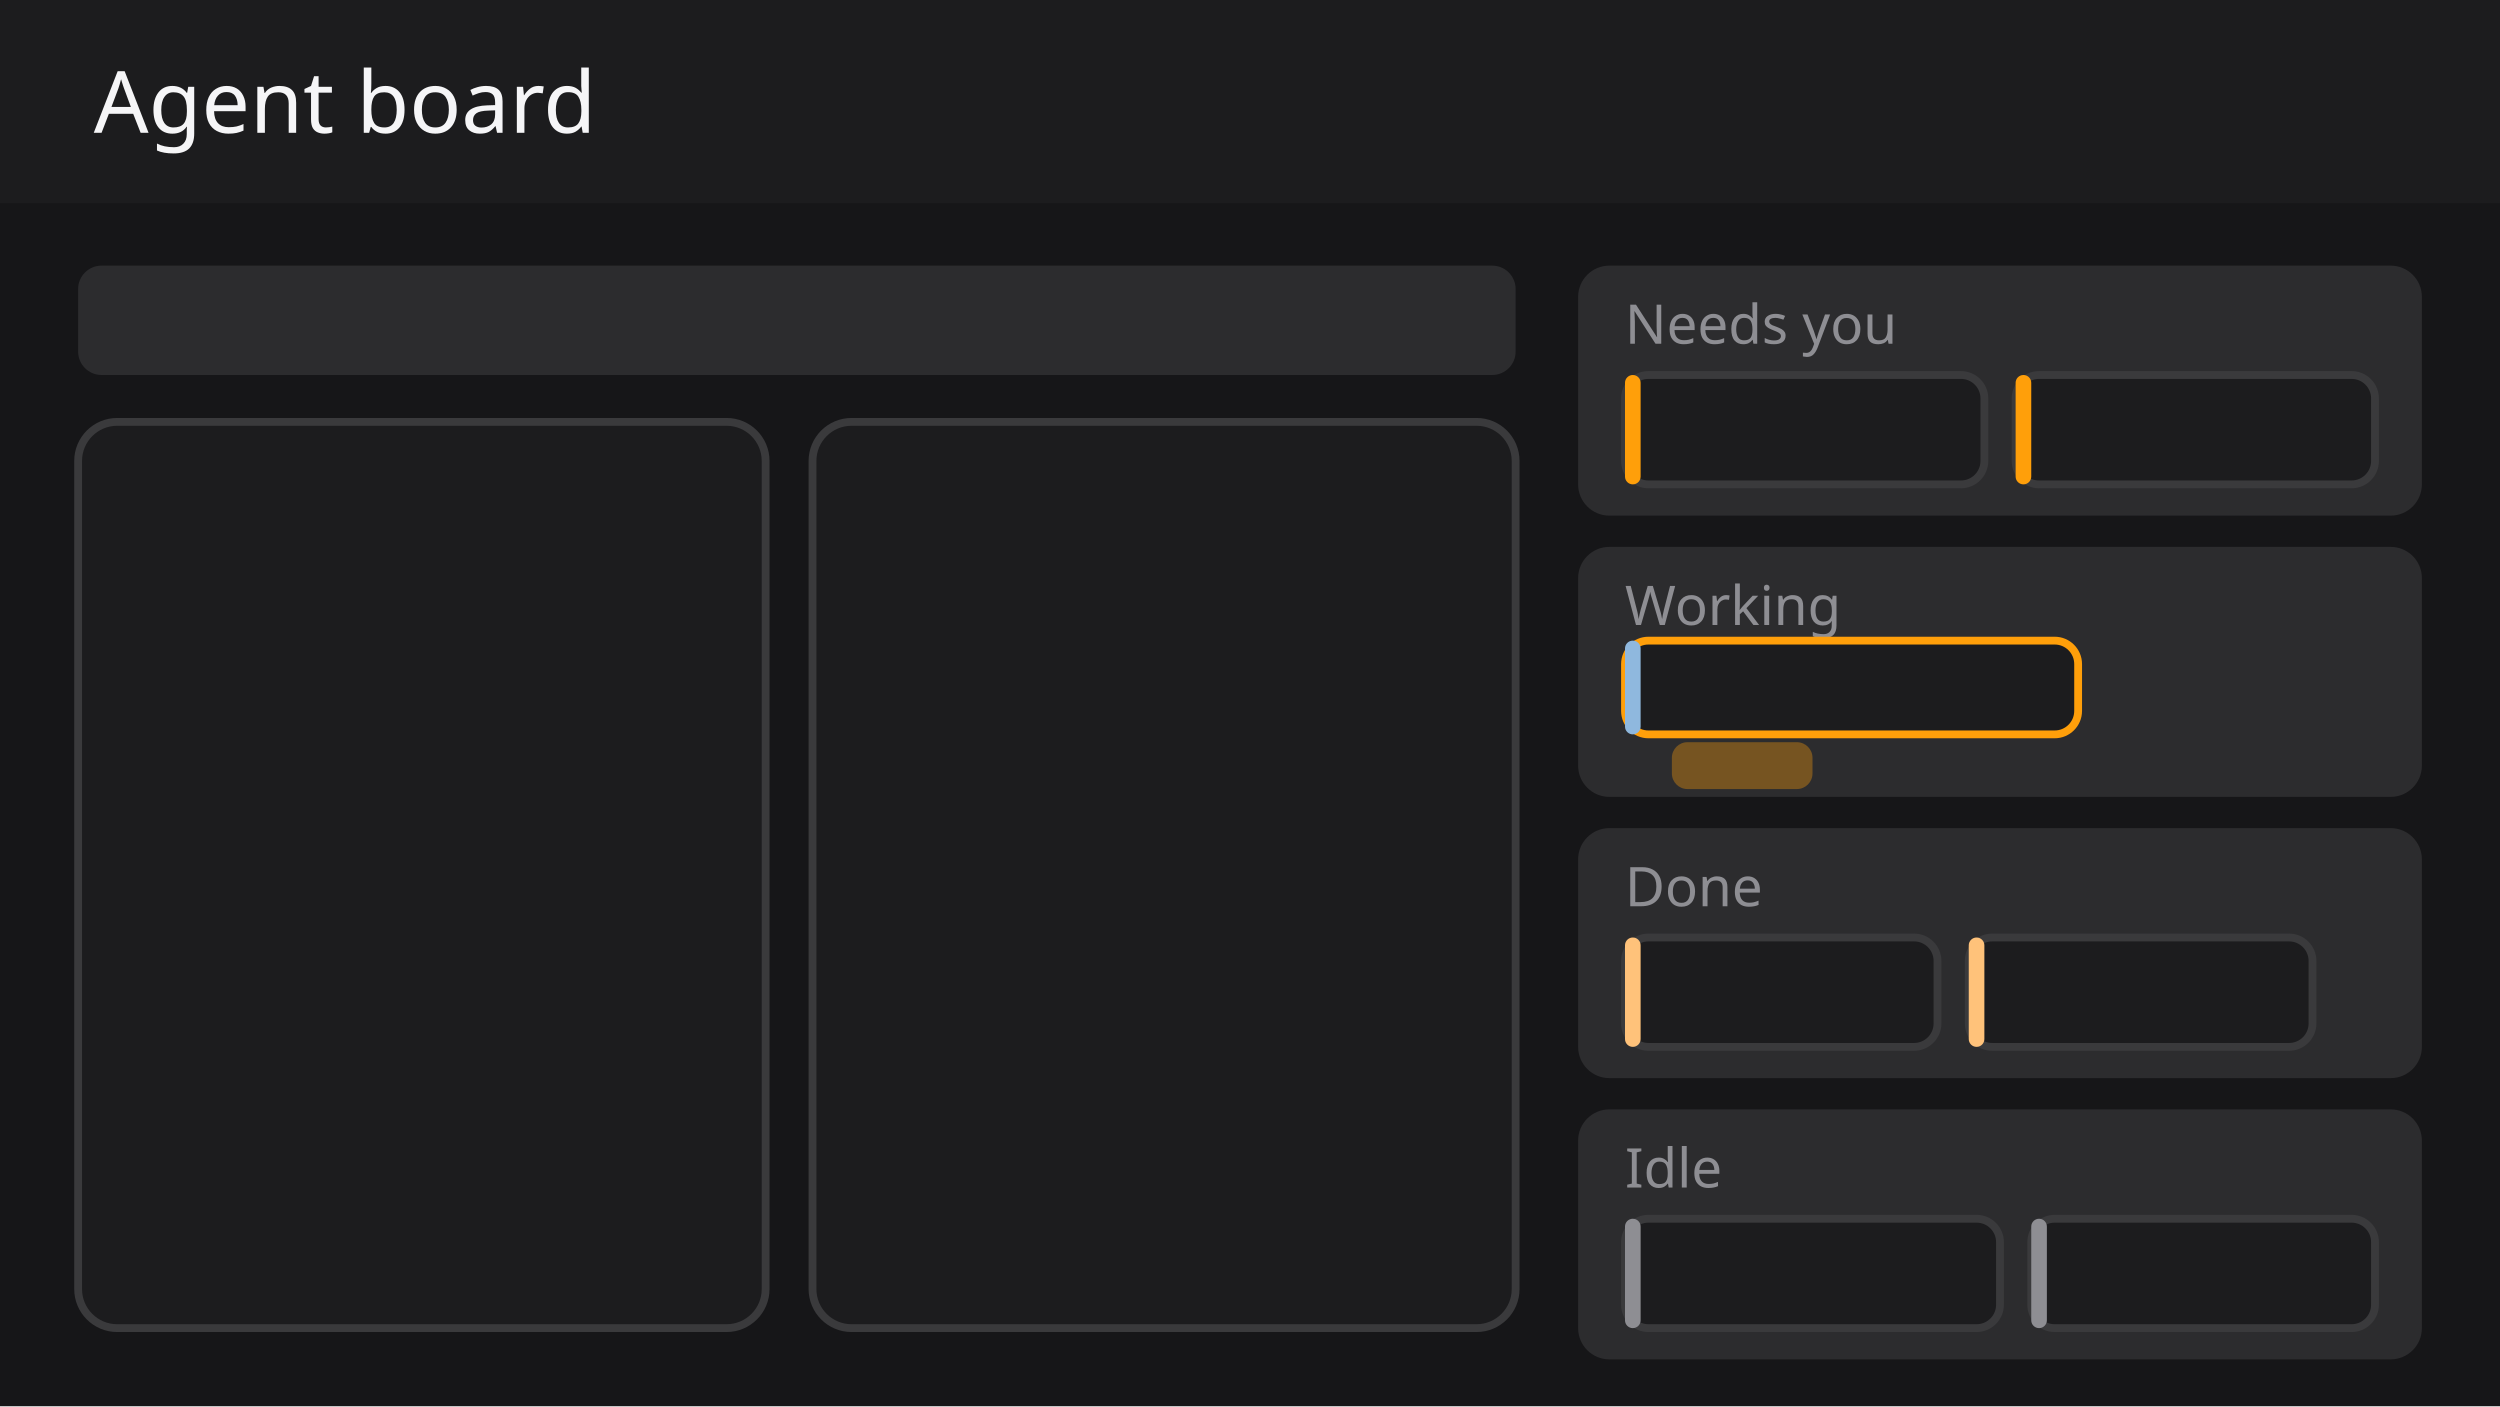
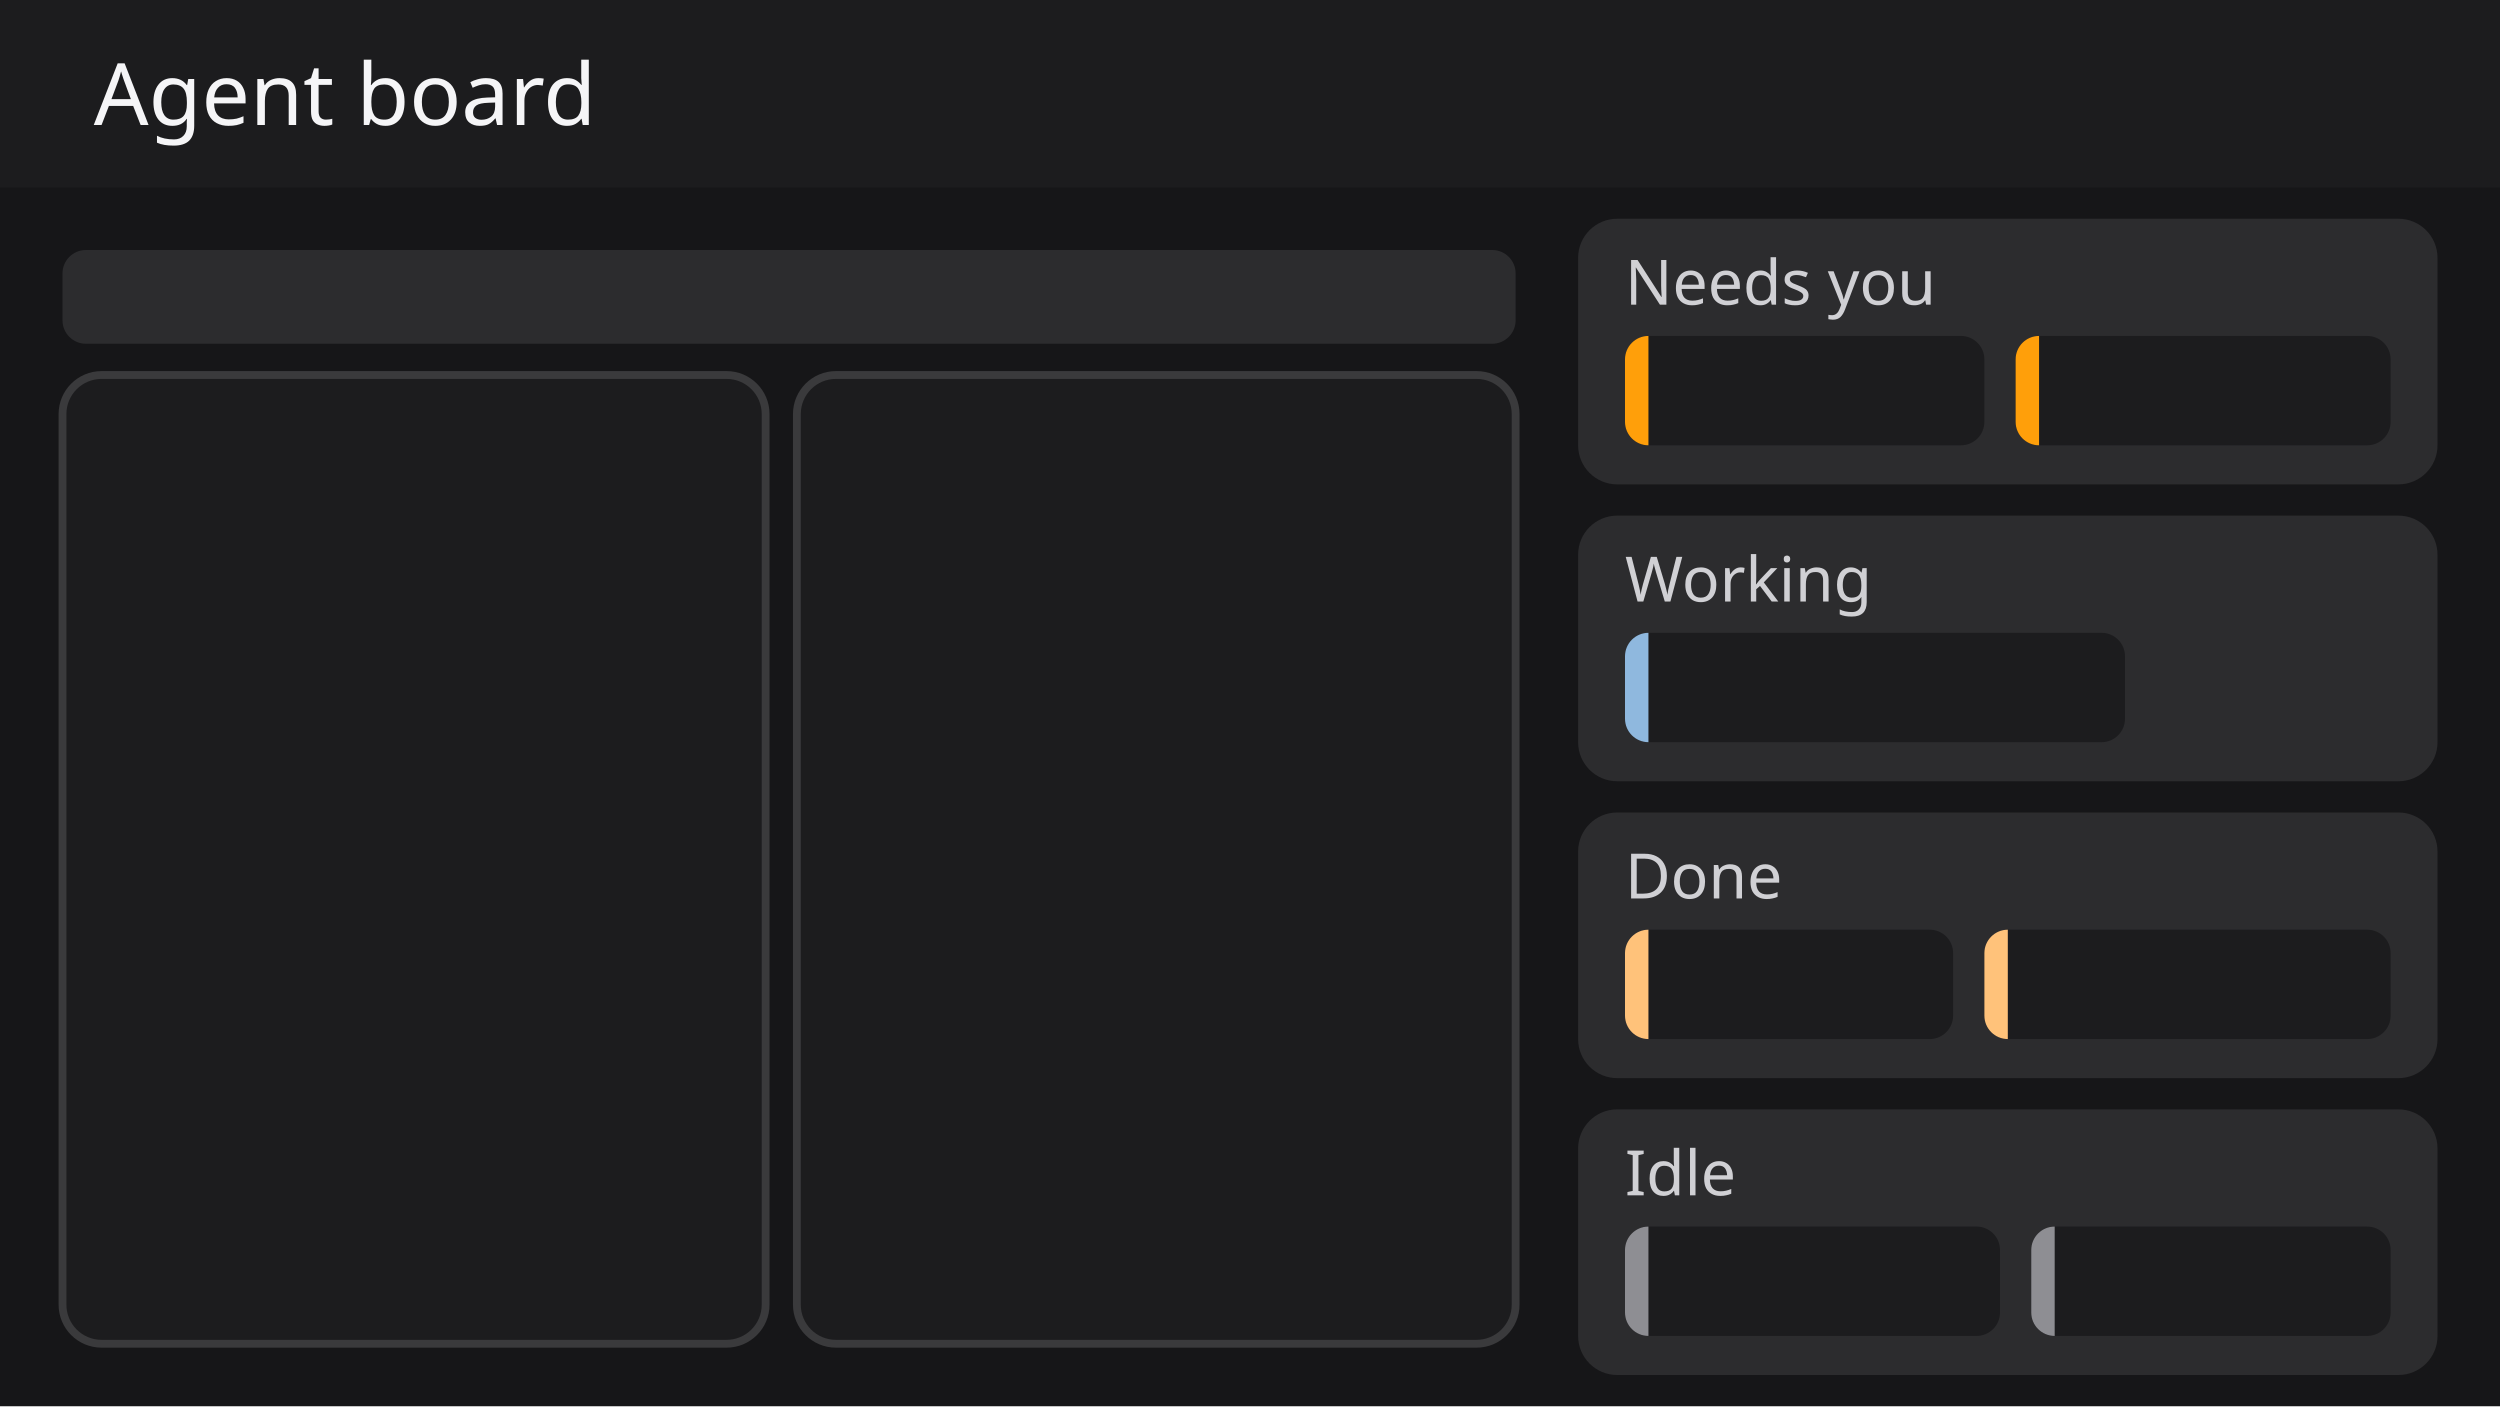
<svg xmlns="http://www.w3.org/2000/svg" width="320" height="180" viewBox="0 0 320 180">
  <rect width="320" height="180" fill="#161618" />
-   <rect width="320" height="26" fill="#1c1c1e" />
-   <text x="12" y="17" font-family="sans-serif" font-size="11" fill="#f5f5f7">Agent board</text>
-   <rect x="10" y="34" width="184" height="14" rx="3" fill="#2c2c2e" />
-   <rect x="10" y="54" width="88" height="116" rx="5" fill="#1c1c1e" stroke="#3a3a3c" />
-   <rect x="104" y="54" width="90" height="116" rx="5" fill="#1c1c1e" stroke="#3a3a3c" />
+   <rect width="320" height="24" fill="#1c1c1e" />
+   <text x="12" y="16" font-family="sans-serif" font-size="11" fill="#f5f5f7">Agent board</text>
+   <rect x="8" y="32" width="186" height="12" rx="3" fill="#2c2c2e" />
+   <rect x="8" y="48" width="90" height="124" rx="5" fill="#1c1c1e" stroke="#3a3a3c" stroke-width="1" />
+   <rect x="102" y="48" width="92" height="124" rx="5" fill="#1c1c1e" stroke="#3a3a3c" stroke-width="1" />
  <g fill="#2c2c2e">
-     <rect x="202" y="34" width="108" height="32" rx="4" />
-     <rect x="202" y="70" width="108" height="32" rx="4" />
-     <rect x="202" y="106" width="108" height="32" rx="4" />
-     <rect x="202" y="142" width="108" height="32" rx="4" />
+     <rect x="202" y="28" width="110" height="34" rx="5" />
+     <rect x="202" y="66" width="110" height="34" rx="5" />
+     <rect x="202" y="104" width="110" height="34" rx="5" />
+     <rect x="202" y="142" width="110" height="34" rx="5" />
  </g>
-   <g font-family="sans-serif" font-size="7" fill="#8e8e93">
-     <text x="208" y="44">Needs you</text>
-     <text x="208" y="80">Working</text>
-     <text x="208" y="116">Done</text>
-     <text x="208" y="152">Idle</text>
+   <g font-family="sans-serif" font-size="8" fill="#d0d0d4">
+     <text x="208" y="39">Needs you</text>
+     <text x="208" y="77">Working</text>
+     <text x="208" y="115">Done</text>
+     <text x="208" y="153">Idle</text>
  </g>
-   <rect x="208" y="48" width="46" height="14" rx="3" fill="#1c1c1e" stroke="#3a3a3c" />
-   <rect x="208" y="48" width="2" height="14" rx="1" fill="#ff9f0a" />
-   <rect x="258" y="48" width="46" height="14" rx="3" fill="#1c1c1e" stroke="#3a3a3c" />
-   <rect x="258" y="48" width="2" height="14" rx="1" fill="#ff9f0a" />
-   <rect x="208" y="82" width="58" height="12" rx="3" fill="#1c1c1e" stroke="#ff9f0a" />
-   <rect x="208" y="82" width="2" height="12" rx="1" fill="#8fb8de" />
-   <rect x="214" y="95" width="18" height="6" rx="2" fill="#ff9f0a" fill-opacity="0.35" />
-   <rect x="208" y="120" width="40" height="14" rx="3" fill="#1c1c1e" stroke="#3a3a3c" />
-   <rect x="208" y="120" width="2" height="14" rx="1" fill="#ffc27a" />
-   <rect x="252" y="120" width="44" height="14" rx="3" fill="#1c1c1e" stroke="#3a3a3c" />
-   <rect x="252" y="120" width="2" height="14" rx="1" fill="#ffc27a" />
-   <rect x="208" y="156" width="48" height="14" rx="3" fill="#1c1c1e" stroke="#3a3a3c" />
-   <rect x="208" y="156" width="2" height="14" rx="1" fill="#8e8e93" />
-   <rect x="260" y="156" width="44" height="14" rx="3" fill="#1c1c1e" stroke="#3a3a3c" />
-   <rect x="260" y="156" width="2" height="14" rx="1" fill="#8e8e93" />
+   <defs>
+     <clipPath id="n1">
+       <rect x="208" y="43" width="46" height="14" rx="3" />
+     </clipPath>
+     <clipPath id="n2">
+       <rect x="258" y="43" width="48" height="14" rx="3" />
+     </clipPath>
+     <clipPath id="w1">
+       <rect x="208" y="81" width="64" height="14" rx="3" />
+     </clipPath>
+     <clipPath id="d1">
+       <rect x="208" y="119" width="42" height="14" rx="3" />
+     </clipPath>
+     <clipPath id="d2">
+       <rect x="254" y="119" width="52" height="14" rx="3" />
+     </clipPath>
+     <clipPath id="i1">
+       <rect x="208" y="157" width="48" height="14" rx="3" />
+     </clipPath>
+     <clipPath id="i2">
+       <rect x="260" y="157" width="46" height="14" rx="3" />
+     </clipPath>
+   </defs>
+   <g clip-path="url(#n1)">
+     <rect x="208" y="43" width="46" height="14" fill="#1c1c1e" />
+     <rect x="208" y="43" width="3" height="14" fill="#ff9f0a" />
+   </g>
+   <g clip-path="url(#n2)">
+     <rect x="258" y="43" width="48" height="14" fill="#1c1c1e" />
+     <rect x="258" y="43" width="3" height="14" fill="#ff9f0a" />
+   </g>
+   <g clip-path="url(#w1)">
+     <rect x="208" y="81" width="64" height="14" fill="#1c1c1e" />
+     <rect x="208" y="81" width="3" height="14" fill="#8fb8de" />
+   </g>
+   <g clip-path="url(#d1)">
+     <rect x="208" y="119" width="42" height="14" fill="#1c1c1e" />
+     <rect x="208" y="119" width="3" height="14" fill="#ffc27a" />
+   </g>
+   <g clip-path="url(#d2)">
+     <rect x="254" y="119" width="52" height="14" fill="#1c1c1e" />
+     <rect x="254" y="119" width="3" height="14" fill="#ffc27a" />
+   </g>
+   <g clip-path="url(#i1)">
+     <rect x="208" y="157" width="48" height="14" fill="#1c1c1e" />
+     <rect x="208" y="157" width="3" height="14" fill="#8e8e93" />
+   </g>
+   <g clip-path="url(#i2)">
+     <rect x="260" y="157" width="46" height="14" fill="#1c1c1e" />
+     <rect x="260" y="157" width="3" height="14" fill="#8e8e93" />
+   </g>
</svg>
